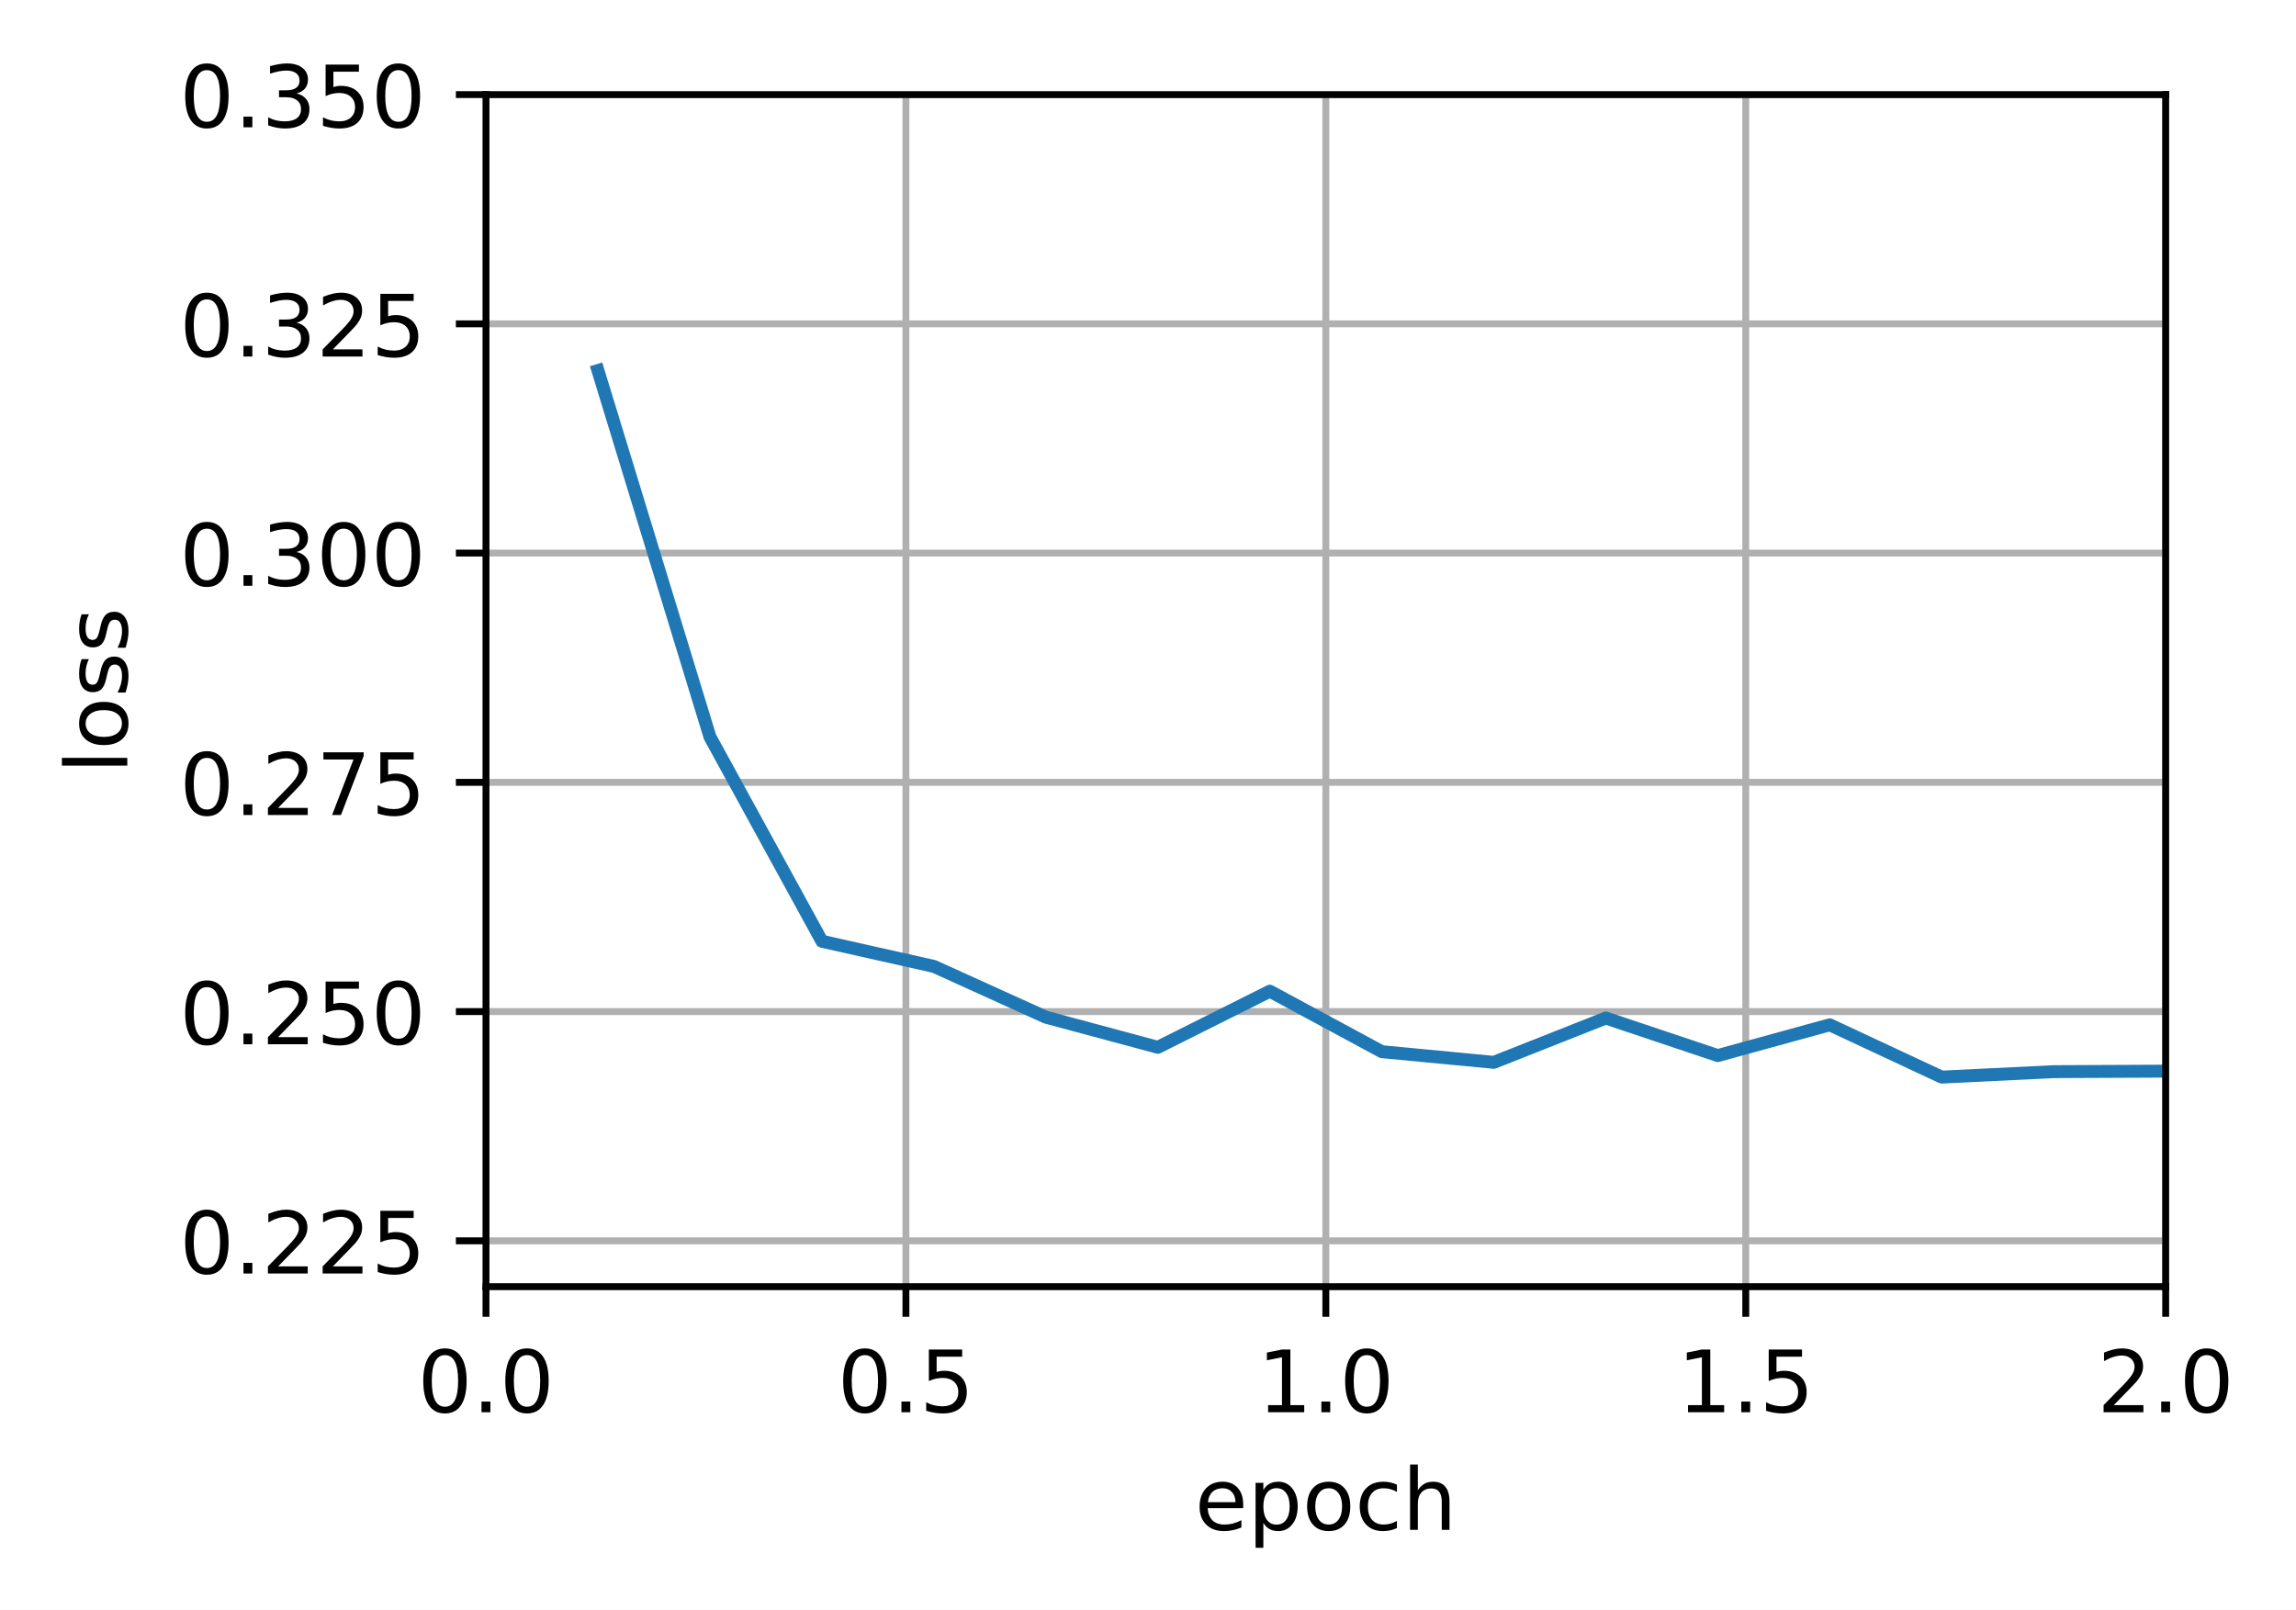
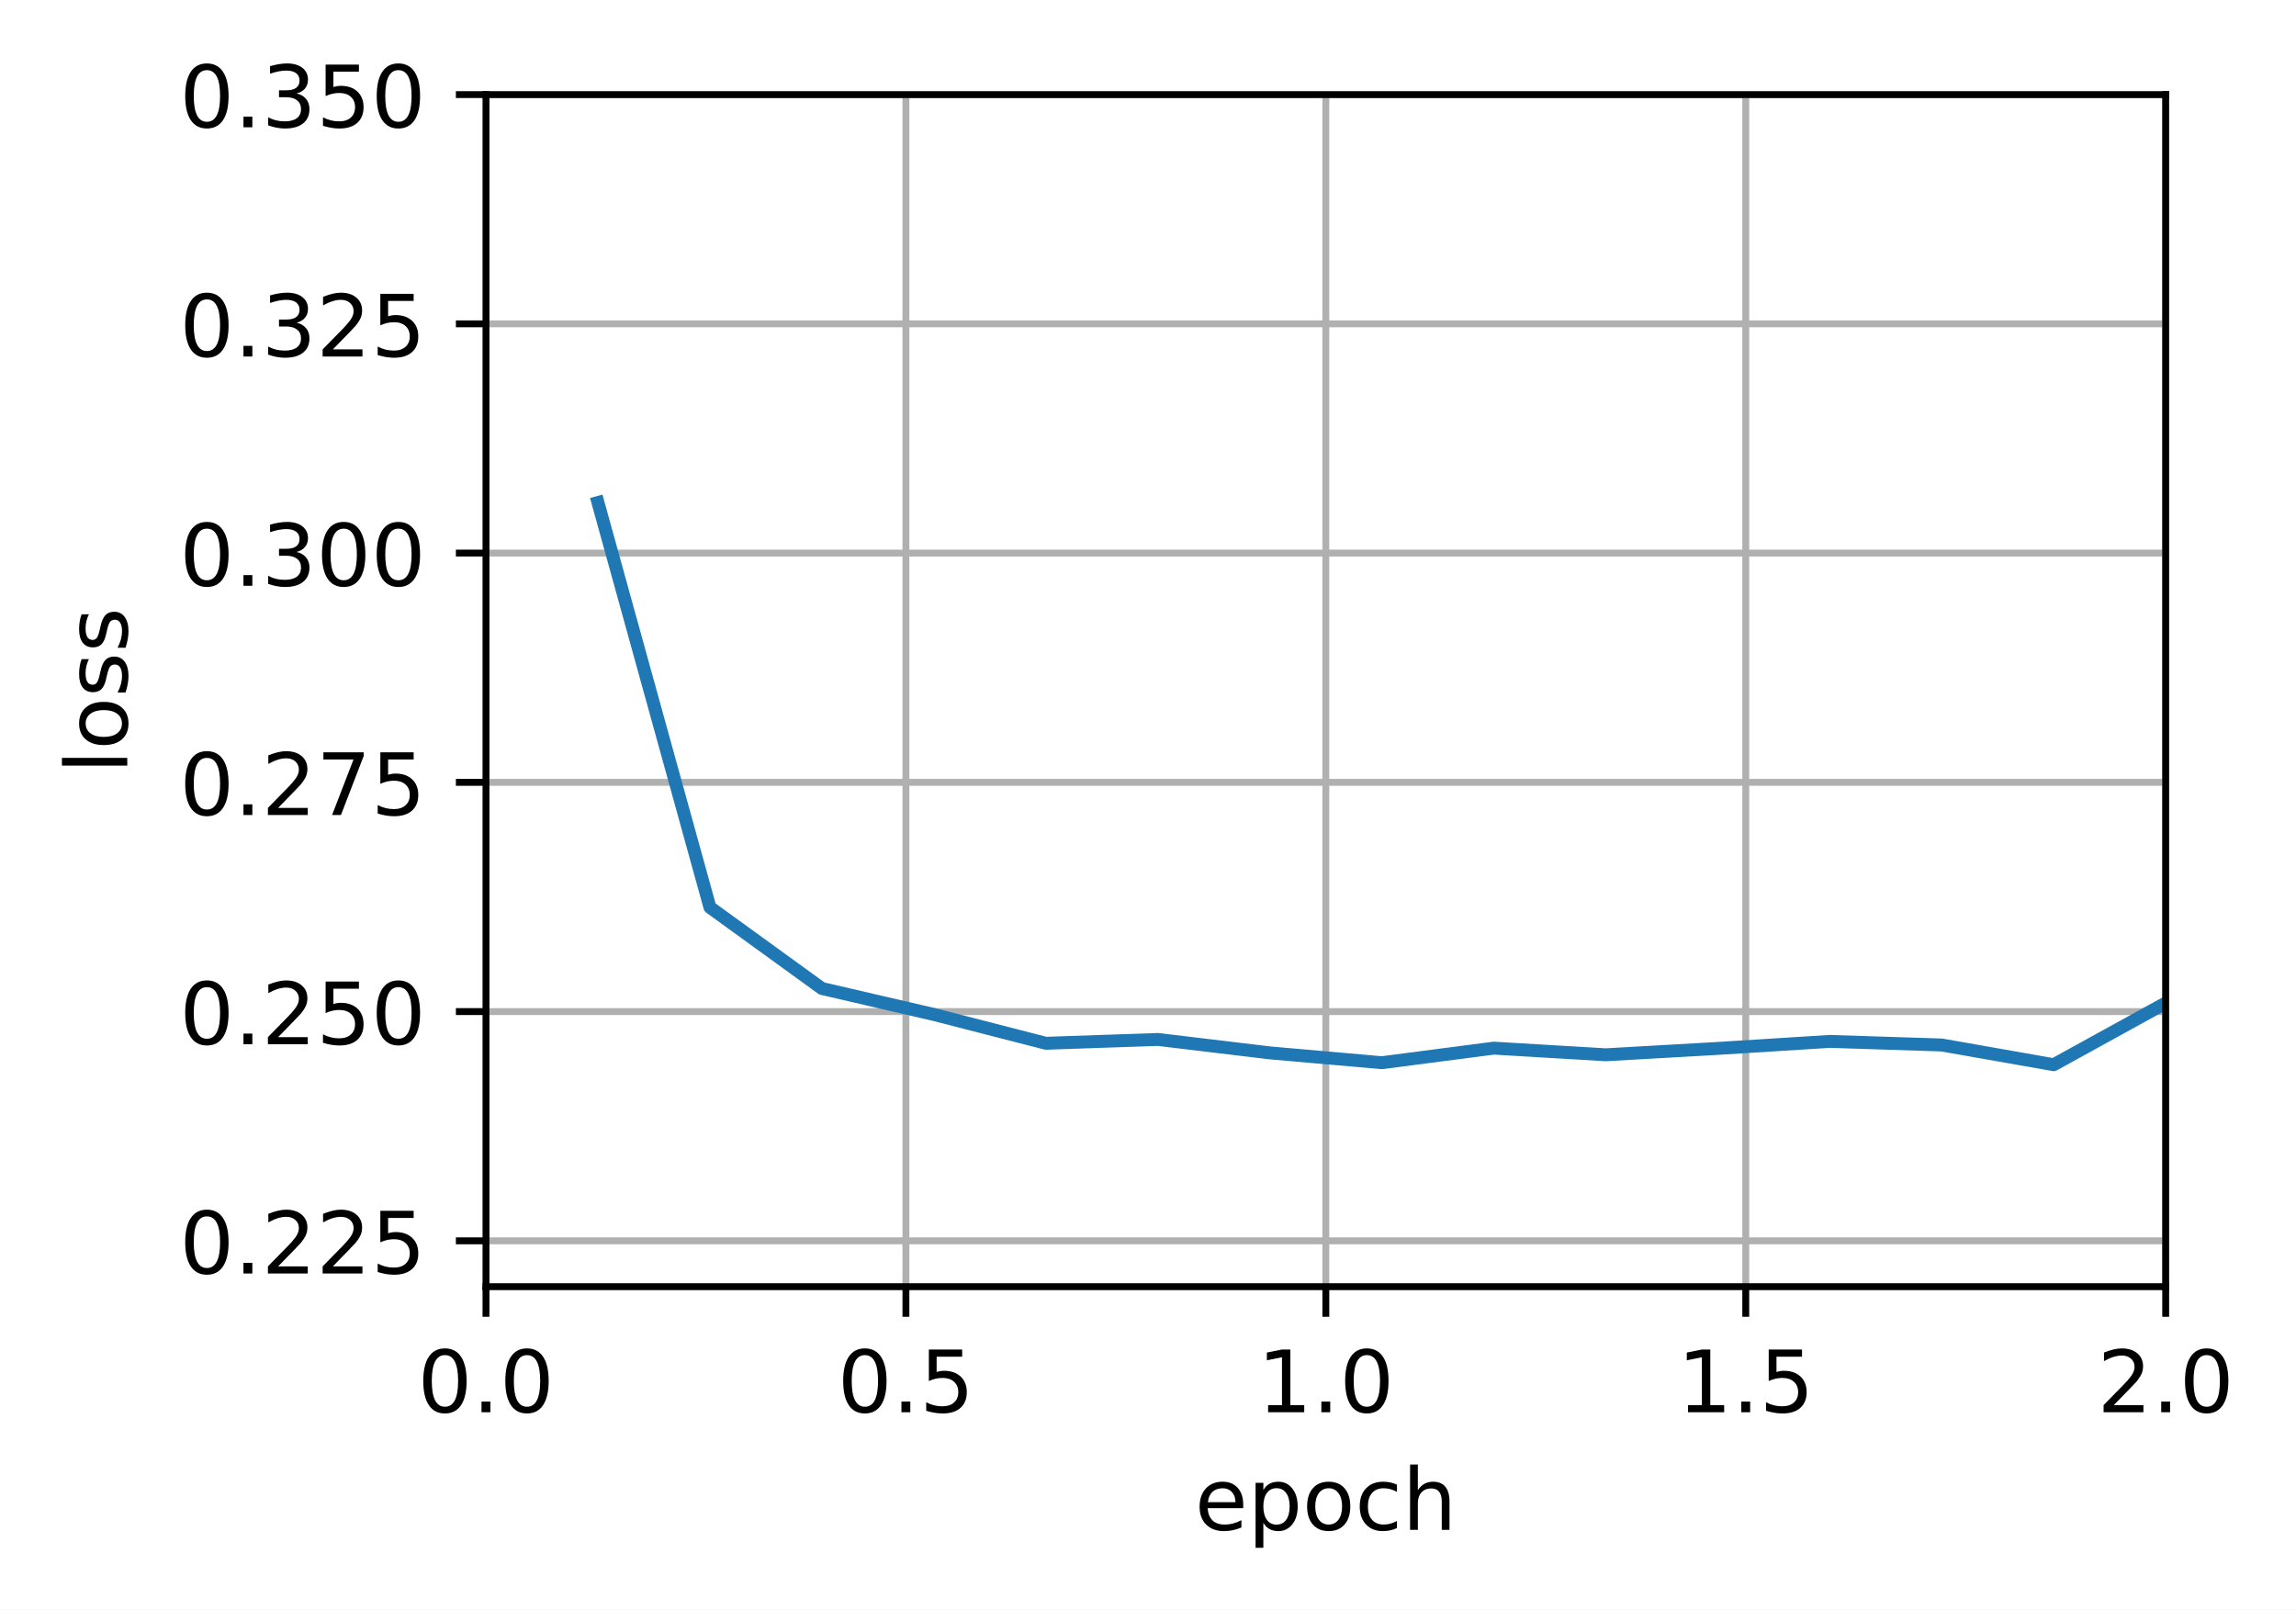
<svg xmlns="http://www.w3.org/2000/svg" xmlns:xlink="http://www.w3.org/1999/xlink" width="266.958pt" height="187.155pt" viewBox="0 0 266.958 187.155" version="1.1">
  <defs>
    <style type="text/css">*{stroke-linejoin: round; stroke-linecap: butt}</style>
  </defs>
  <g id="figure_1">
    <g id="patch_1">
      <path d="M -0 187.155  L 266.958 187.155  L 266.958 -0  L -0 -0  z " style="fill: #ffffff" />
    </g>
    <g id="axes_1">
      <g id="patch_2">
        <path d="M 56.506 149.599  L 251.806 149.599  L 251.806 10.999  L 56.506 10.999  z " style="fill: #ffffff" />
      </g>
      <g id="matplotlib.axis_1">
        <g id="xtick_1">
          <g id="line2d_1">
-             <path d="M 56.506 149.599  L 56.506 10.999  " clip-path="url(#ped5f669c9f)" style="fill: none; stroke: #b0b0b0; stroke-width: 0.8; stroke-linecap: square" />
+             <path d="M 56.506 149.599  L 56.506 10.999  " clip-path="url(#p7b026aaf2e)" style="fill: none; stroke: #b0b0b0; stroke-width: 0.8; stroke-linecap: square" />
          </g>
          <g id="line2d_2">
            <defs>
-               <path id="m784ad12a08" d="M 0 0  L 0 3.5  " style="stroke: #000000; stroke-width: 0.8" />
-             </defs>
-             <g>
-               <use xlink:href="#m784ad12a08" x="56.506" y="149.599" style="stroke: #000000; stroke-width: 0.8" />
+               <path id="m6695966215" d="M 0 0  L 0 3.5  " style="stroke: #000000; stroke-width: 0.8" />
+             </defs>
+             <g>
+               <use xlink:href="#m6695966215" x="56.506" y="149.599" style="stroke: #000000; stroke-width: 0.8" />
            </g>
          </g>
          <g id="text_1">
            <g transform="translate(48.55469 164.1977) scale(0.1 -0.1)">
              <defs>
                <path id="DejaVuSans-30" d="M 2034 4250  Q 1547 4250 1301 3770  Q 1056 3291 1056 2328  Q 1056 1369 1301 889  Q 1547 409 2034 409  Q 2525 409 2770 889  Q 3016 1369 3016 2328  Q 3016 3291 2770 3770  Q 2525 4250 2034 4250  z M 2034 4750  Q 2819 4750 3233 4129  Q 3647 3509 3647 2328  Q 3647 1150 3233 529  Q 2819 -91 2034 -91  Q 1250 -91 836 529  Q 422 1150 422 2328  Q 422 3509 836 4129  Q 1250 4750 2034 4750  z " transform="scale(0.015625)" />
                <path id="DejaVuSans-2e" d="M 684 794  L 1344 794  L 1344 0  L 684 0  L 684 794  z " transform="scale(0.015625)" />
              </defs>
              <use xlink:href="#DejaVuSans-30" />
-               <use xlink:href="#DejaVuSans-2e" x="63.623" />
-               <use xlink:href="#DejaVuSans-30" x="95.41" />
+               <use xlink:href="#DejaVuSans-2e" transform="translate(63.62305 0)" />
+               <use xlink:href="#DejaVuSans-30" transform="translate(95.41016 0)" />
            </g>
          </g>
        </g>
        <g id="xtick_2">
          <g id="line2d_3">
-             <path d="M 105.331 149.599  L 105.331 10.999  " clip-path="url(#ped5f669c9f)" style="fill: none; stroke: #b0b0b0; stroke-width: 0.8; stroke-linecap: square" />
+             <path d="M 105.331 149.599  L 105.331 10.999  " clip-path="url(#p7b026aaf2e)" style="fill: none; stroke: #b0b0b0; stroke-width: 0.8; stroke-linecap: square" />
          </g>
          <g id="line2d_4">
            <g>
-               <use xlink:href="#m784ad12a08" x="105.331" y="149.599" style="stroke: #000000; stroke-width: 0.8" />
+               <use xlink:href="#m6695966215" x="105.331" y="149.599" style="stroke: #000000; stroke-width: 0.8" />
            </g>
          </g>
          <g id="text_2">
            <g transform="translate(97.37969 164.1977) scale(0.1 -0.1)">
              <defs>
                <path id="DejaVuSans-35" d="M 691 4666  L 3169 4666  L 3169 4134  L 1269 4134  L 1269 2991  Q 1406 3038 1543 3061  Q 1681 3084 1819 3084  Q 2600 3084 3056 2656  Q 3513 2228 3513 1497  Q 3513 744 3044 326  Q 2575 -91 1722 -91  Q 1428 -91 1123 -41  Q 819 9 494 109  L 494 744  Q 775 591 1075 516  Q 1375 441 1709 441  Q 2250 441 2565 725  Q 2881 1009 2881 1497  Q 2881 1984 2565 2268  Q 2250 2553 1709 2553  Q 1456 2553 1204 2497  Q 953 2441 691 2322  L 691 4666  z " transform="scale(0.015625)" />
              </defs>
              <use xlink:href="#DejaVuSans-30" />
-               <use xlink:href="#DejaVuSans-2e" x="63.623" />
-               <use xlink:href="#DejaVuSans-35" x="95.41" />
+               <use xlink:href="#DejaVuSans-2e" transform="translate(63.62305 0)" />
+               <use xlink:href="#DejaVuSans-35" transform="translate(95.41016 0)" />
            </g>
          </g>
        </g>
        <g id="xtick_3">
          <g id="line2d_5">
-             <path d="M 154.156 149.599  L 154.156 10.999  " clip-path="url(#ped5f669c9f)" style="fill: none; stroke: #b0b0b0; stroke-width: 0.8; stroke-linecap: square" />
+             <path d="M 154.156 149.599  L 154.156 10.999  " clip-path="url(#p7b026aaf2e)" style="fill: none; stroke: #b0b0b0; stroke-width: 0.8; stroke-linecap: square" />
          </g>
          <g id="line2d_6">
            <g>
-               <use xlink:href="#m784ad12a08" x="154.156" y="149.599" style="stroke: #000000; stroke-width: 0.8" />
+               <use xlink:href="#m6695966215" x="154.156" y="149.599" style="stroke: #000000; stroke-width: 0.8" />
            </g>
          </g>
          <g id="text_3">
            <g transform="translate(146.2047 164.1977) scale(0.1 -0.1)">
              <defs>
                <path id="DejaVuSans-31" d="M 794 531  L 1825 531  L 1825 4091  L 703 3866  L 703 4441  L 1819 4666  L 2450 4666  L 2450 531  L 3481 531  L 3481 0  L 794 0  L 794 531  z " transform="scale(0.015625)" />
              </defs>
              <use xlink:href="#DejaVuSans-31" />
-               <use xlink:href="#DejaVuSans-2e" x="63.623" />
-               <use xlink:href="#DejaVuSans-30" x="95.41" />
+               <use xlink:href="#DejaVuSans-2e" transform="translate(63.62305 0)" />
+               <use xlink:href="#DejaVuSans-30" transform="translate(95.41016 0)" />
            </g>
          </g>
        </g>
        <g id="xtick_4">
          <g id="line2d_7">
-             <path d="M 202.981 149.599  L 202.981 10.999  " clip-path="url(#ped5f669c9f)" style="fill: none; stroke: #b0b0b0; stroke-width: 0.8; stroke-linecap: square" />
+             <path d="M 202.981 149.599  L 202.981 10.999  " clip-path="url(#p7b026aaf2e)" style="fill: none; stroke: #b0b0b0; stroke-width: 0.8; stroke-linecap: square" />
          </g>
          <g id="line2d_8">
            <g>
-               <use xlink:href="#m784ad12a08" x="202.981" y="149.599" style="stroke: #000000; stroke-width: 0.8" />
+               <use xlink:href="#m6695966215" x="202.981" y="149.599" style="stroke: #000000; stroke-width: 0.8" />
            </g>
          </g>
          <g id="text_4">
            <g transform="translate(195.0297 164.1977) scale(0.1 -0.1)">
              <use xlink:href="#DejaVuSans-31" />
-               <use xlink:href="#DejaVuSans-2e" x="63.623" />
-               <use xlink:href="#DejaVuSans-35" x="95.41" />
+               <use xlink:href="#DejaVuSans-2e" transform="translate(63.62305 0)" />
+               <use xlink:href="#DejaVuSans-35" transform="translate(95.41016 0)" />
            </g>
          </g>
        </g>
        <g id="xtick_5">
          <g id="line2d_9">
-             <path d="M 251.806 149.599  L 251.806 10.999  " clip-path="url(#ped5f669c9f)" style="fill: none; stroke: #b0b0b0; stroke-width: 0.8; stroke-linecap: square" />
+             <path d="M 251.806 149.599  L 251.806 10.999  " clip-path="url(#p7b026aaf2e)" style="fill: none; stroke: #b0b0b0; stroke-width: 0.8; stroke-linecap: square" />
          </g>
          <g id="line2d_10">
            <g>
-               <use xlink:href="#m784ad12a08" x="251.806" y="149.599" style="stroke: #000000; stroke-width: 0.8" />
+               <use xlink:href="#m6695966215" x="251.806" y="149.599" style="stroke: #000000; stroke-width: 0.8" />
            </g>
          </g>
          <g id="text_5">
            <g transform="translate(243.8547 164.1977) scale(0.1 -0.1)">
              <defs>
                <path id="DejaVuSans-32" d="M 1228 531  L 3431 531  L 3431 0  L 469 0  L 469 531  Q 828 903 1448 1529  Q 2069 2156 2228 2338  Q 2531 2678 2651 2914  Q 2772 3150 2772 3378  Q 2772 3750 2511 3984  Q 2250 4219 1831 4219  Q 1534 4219 1204 4116  Q 875 4013 500 3803  L 500 4441  Q 881 4594 1212 4672  Q 1544 4750 1819 4750  Q 2544 4750 2975 4387  Q 3406 4025 3406 3419  Q 3406 3131 3298 2873  Q 3191 2616 2906 2266  Q 2828 2175 2409 1742  Q 1991 1309 1228 531  z " transform="scale(0.015625)" />
              </defs>
              <use xlink:href="#DejaVuSans-32" />
-               <use xlink:href="#DejaVuSans-2e" x="63.623" />
-               <use xlink:href="#DejaVuSans-30" x="95.41" />
+               <use xlink:href="#DejaVuSans-2e" transform="translate(63.62305 0)" />
+               <use xlink:href="#DejaVuSans-30" transform="translate(95.41016 0)" />
            </g>
          </g>
        </g>
        <g id="text_6">
          <g transform="translate(138.9281 177.8758) scale(0.1 -0.1)">
            <defs>
              <path id="DejaVuSans-65" d="M 3597 1894  L 3597 1613  L 953 1613  Q 991 1019 1311 708  Q 1631 397 2203 397  Q 2534 397 2845 478  Q 3156 559 3463 722  L 3463 178  Q 3153 47 2828 -22  Q 2503 -91 2169 -91  Q 1331 -91 842 396  Q 353 884 353 1716  Q 353 2575 817 3079  Q 1281 3584 2069 3584  Q 2775 3584 3186 3129  Q 3597 2675 3597 1894  z M 3022 2063  Q 3016 2534 2758 2815  Q 2500 3097 2075 3097  Q 1594 3097 1305 2825  Q 1016 2553 972 2059  L 3022 2063  z " transform="scale(0.015625)" />
              <path id="DejaVuSans-70" d="M 1159 525  L 1159 -1331  L 581 -1331  L 581 3500  L 1159 3500  L 1159 2969  Q 1341 3281 1617 3432  Q 1894 3584 2278 3584  Q 2916 3584 3314 3078  Q 3713 2572 3713 1747  Q 3713 922 3314 415  Q 2916 -91 2278 -91  Q 1894 -91 1617 61  Q 1341 213 1159 525  z M 3116 1747  Q 3116 2381 2855 2742  Q 2594 3103 2138 3103  Q 1681 3103 1420 2742  Q 1159 2381 1159 1747  Q 1159 1113 1420 752  Q 1681 391 2138 391  Q 2594 391 2855 752  Q 3116 1113 3116 1747  z " transform="scale(0.015625)" />
              <path id="DejaVuSans-6f" d="M 1959 3097  Q 1497 3097 1228 2736  Q 959 2375 959 1747  Q 959 1119 1226 758  Q 1494 397 1959 397  Q 2419 397 2687 759  Q 2956 1122 2956 1747  Q 2956 2369 2687 2733  Q 2419 3097 1959 3097  z M 1959 3584  Q 2709 3584 3137 3096  Q 3566 2609 3566 1747  Q 3566 888 3137 398  Q 2709 -91 1959 -91  Q 1206 -91 779 398  Q 353 888 353 1747  Q 353 2609 779 3096  Q 1206 3584 1959 3584  z " transform="scale(0.015625)" />
              <path id="DejaVuSans-63" d="M 3122 3366  L 3122 2828  Q 2878 2963 2633 3030  Q 2388 3097 2138 3097  Q 1578 3097 1268 2742  Q 959 2388 959 1747  Q 959 1106 1268 751  Q 1578 397 2138 397  Q 2388 397 2633 464  Q 2878 531 3122 666  L 3122 134  Q 2881 22 2623 -34  Q 2366 -91 2075 -91  Q 1284 -91 818 406  Q 353 903 353 1747  Q 353 2603 823 3093  Q 1294 3584 2113 3584  Q 2378 3584 2631 3529  Q 2884 3475 3122 3366  z " transform="scale(0.015625)" />
              <path id="DejaVuSans-68" d="M 3513 2113  L 3513 0  L 2938 0  L 2938 2094  Q 2938 2591 2744 2837  Q 2550 3084 2163 3084  Q 1697 3084 1428 2787  Q 1159 2491 1159 1978  L 1159 0  L 581 0  L 581 4863  L 1159 4863  L 1159 2956  Q 1366 3272 1645 3428  Q 1925 3584 2291 3584  Q 2894 3584 3203 3211  Q 3513 2838 3513 2113  z " transform="scale(0.015625)" />
            </defs>
            <use xlink:href="#DejaVuSans-65" />
-             <use xlink:href="#DejaVuSans-70" x="61.523" />
-             <use xlink:href="#DejaVuSans-6f" x="125" />
-             <use xlink:href="#DejaVuSans-63" x="186.182" />
-             <use xlink:href="#DejaVuSans-68" x="241.162" />
+             <use xlink:href="#DejaVuSans-70" transform="translate(61.52344 0)" />
+             <use xlink:href="#DejaVuSans-6f" transform="translate(125 0)" />
+             <use xlink:href="#DejaVuSans-63" transform="translate(186.1816 0)" />
+             <use xlink:href="#DejaVuSans-68" transform="translate(241.1621 0)" />
          </g>
        </g>
      </g>
      <g id="matplotlib.axis_2">
        <g id="ytick_1">
          <g id="line2d_11">
-             <path d="M 56.506 144.268  L 251.806 144.268  " clip-path="url(#ped5f669c9f)" style="fill: none; stroke: #b0b0b0; stroke-width: 0.8; stroke-linecap: square" />
+             <path d="M 56.506 144.268  L 251.806 144.268  " clip-path="url(#p7b026aaf2e)" style="fill: none; stroke: #b0b0b0; stroke-width: 0.8; stroke-linecap: square" />
          </g>
          <g id="line2d_12">
            <defs>
-               <path id="mdf318da475" d="M 0 0  L -3.5 0  " style="stroke: #000000; stroke-width: 0.8" />
-             </defs>
-             <g>
-               <use xlink:href="#mdf318da475" x="56.506" y="144.268" style="stroke: #000000; stroke-width: 0.8" />
+               <path id="m1f3f1d94d9" d="M 0 0  L -3.5 0  " style="stroke: #000000; stroke-width: 0.8" />
+             </defs>
+             <g>
+               <use xlink:href="#m1f3f1d94d9" x="56.506" y="144.268" style="stroke: #000000; stroke-width: 0.8" />
            </g>
          </g>
          <g id="text_7">
            <g transform="translate(20.87813 148.0677) scale(0.1 -0.1)">
              <use xlink:href="#DejaVuSans-30" />
-               <use xlink:href="#DejaVuSans-2e" x="63.623" />
-               <use xlink:href="#DejaVuSans-32" x="95.41" />
-               <use xlink:href="#DejaVuSans-32" x="159.033" />
-               <use xlink:href="#DejaVuSans-35" x="222.656" />
+               <use xlink:href="#DejaVuSans-2e" transform="translate(63.62305 0)" />
+               <use xlink:href="#DejaVuSans-32" transform="translate(95.41016 0)" />
+               <use xlink:href="#DejaVuSans-32" transform="translate(159.0332 0)" />
+               <use xlink:href="#DejaVuSans-35" transform="translate(222.6562 0)" />
            </g>
          </g>
        </g>
        <g id="ytick_2">
          <g id="line2d_13">
-             <path d="M 56.506 117.615  L 251.806 117.615  " clip-path="url(#ped5f669c9f)" style="fill: none; stroke: #b0b0b0; stroke-width: 0.8; stroke-linecap: square" />
+             <path d="M 56.506 117.615  L 251.806 117.615  " clip-path="url(#p7b026aaf2e)" style="fill: none; stroke: #b0b0b0; stroke-width: 0.8; stroke-linecap: square" />
          </g>
          <g id="line2d_14">
            <g>
-               <use xlink:href="#mdf318da475" x="56.506" y="117.615" style="stroke: #000000; stroke-width: 0.8" />
+               <use xlink:href="#m1f3f1d94d9" x="56.506" y="117.615" style="stroke: #000000; stroke-width: 0.8" />
            </g>
          </g>
          <g id="text_8">
            <g transform="translate(20.87813 121.4138) scale(0.1 -0.1)">
              <use xlink:href="#DejaVuSans-30" />
-               <use xlink:href="#DejaVuSans-2e" x="63.623" />
-               <use xlink:href="#DejaVuSans-32" x="95.41" />
-               <use xlink:href="#DejaVuSans-35" x="159.033" />
-               <use xlink:href="#DejaVuSans-30" x="222.656" />
+               <use xlink:href="#DejaVuSans-2e" transform="translate(63.62305 0)" />
+               <use xlink:href="#DejaVuSans-32" transform="translate(95.41016 0)" />
+               <use xlink:href="#DejaVuSans-35" transform="translate(159.0332 0)" />
+               <use xlink:href="#DejaVuSans-30" transform="translate(222.6562 0)" />
            </g>
          </g>
        </g>
        <g id="ytick_3">
          <g id="line2d_15">
-             <path d="M 56.506 90.961  L 251.806 90.961  " clip-path="url(#ped5f669c9f)" style="fill: none; stroke: #b0b0b0; stroke-width: 0.8; stroke-linecap: square" />
+             <path d="M 56.506 90.961  L 251.806 90.961  " clip-path="url(#p7b026aaf2e)" style="fill: none; stroke: #b0b0b0; stroke-width: 0.8; stroke-linecap: square" />
          </g>
          <g id="line2d_16">
            <g>
-               <use xlink:href="#mdf318da475" x="56.506" y="90.961" style="stroke: #000000; stroke-width: 0.8" />
+               <use xlink:href="#m1f3f1d94d9" x="56.506" y="90.961" style="stroke: #000000; stroke-width: 0.8" />
            </g>
          </g>
          <g id="text_9">
            <g transform="translate(20.87813 94.75998) scale(0.1 -0.1)">
              <defs>
                <path id="DejaVuSans-37" d="M 525 4666  L 3525 4666  L 3525 4397  L 1831 0  L 1172 0  L 2766 4134  L 525 4134  L 525 4666  z " transform="scale(0.015625)" />
              </defs>
              <use xlink:href="#DejaVuSans-30" />
-               <use xlink:href="#DejaVuSans-2e" x="63.623" />
-               <use xlink:href="#DejaVuSans-32" x="95.41" />
-               <use xlink:href="#DejaVuSans-37" x="159.033" />
-               <use xlink:href="#DejaVuSans-35" x="222.656" />
+               <use xlink:href="#DejaVuSans-2e" transform="translate(63.62305 0)" />
+               <use xlink:href="#DejaVuSans-32" transform="translate(95.41016 0)" />
+               <use xlink:href="#DejaVuSans-37" transform="translate(159.0332 0)" />
+               <use xlink:href="#DejaVuSans-35" transform="translate(222.6562 0)" />
            </g>
          </g>
        </g>
        <g id="ytick_4">
          <g id="line2d_17">
-             <path d="M 56.506 64.307  L 251.806 64.307  " clip-path="url(#ped5f669c9f)" style="fill: none; stroke: #b0b0b0; stroke-width: 0.8; stroke-linecap: square" />
+             <path d="M 56.506 64.307  L 251.806 64.307  " clip-path="url(#p7b026aaf2e)" style="fill: none; stroke: #b0b0b0; stroke-width: 0.8; stroke-linecap: square" />
          </g>
          <g id="line2d_18">
            <g>
-               <use xlink:href="#mdf318da475" x="56.506" y="64.307" style="stroke: #000000; stroke-width: 0.8" />
+               <use xlink:href="#m1f3f1d94d9" x="56.506" y="64.307" style="stroke: #000000; stroke-width: 0.8" />
            </g>
          </g>
          <g id="text_10">
            <g transform="translate(20.87813 68.10613) scale(0.1 -0.1)">
              <defs>
                <path id="DejaVuSans-33" d="M 2597 2516  Q 3050 2419 3304 2112  Q 3559 1806 3559 1356  Q 3559 666 3084 287  Q 2609 -91 1734 -91  Q 1441 -91 1130 -33  Q 819 25 488 141  L 488 750  Q 750 597 1062 519  Q 1375 441 1716 441  Q 2309 441 2620 675  Q 2931 909 2931 1356  Q 2931 1769 2642 2001  Q 2353 2234 1838 2234  L 1294 2234  L 1294 2753  L 1863 2753  Q 2328 2753 2575 2939  Q 2822 3125 2822 3475  Q 2822 3834 2567 4026  Q 2313 4219 1838 4219  Q 1578 4219 1281 4162  Q 984 4106 628 3988  L 628 4550  Q 988 4650 1302 4700  Q 1616 4750 1894 4750  Q 2613 4750 3031 4423  Q 3450 4097 3450 3541  Q 3450 3153 3228 2886  Q 3006 2619 2597 2516  z " transform="scale(0.015625)" />
              </defs>
              <use xlink:href="#DejaVuSans-30" />
-               <use xlink:href="#DejaVuSans-2e" x="63.623" />
-               <use xlink:href="#DejaVuSans-33" x="95.41" />
-               <use xlink:href="#DejaVuSans-30" x="159.033" />
-               <use xlink:href="#DejaVuSans-30" x="222.656" />
+               <use xlink:href="#DejaVuSans-2e" transform="translate(63.62305 0)" />
+               <use xlink:href="#DejaVuSans-33" transform="translate(95.41016 0)" />
+               <use xlink:href="#DejaVuSans-30" transform="translate(159.0332 0)" />
+               <use xlink:href="#DejaVuSans-30" transform="translate(222.6562 0)" />
            </g>
          </g>
        </g>
        <g id="ytick_5">
          <g id="line2d_19">
-             <path d="M 56.506 37.653  L 251.806 37.653  " clip-path="url(#ped5f669c9f)" style="fill: none; stroke: #b0b0b0; stroke-width: 0.8; stroke-linecap: square" />
+             <path d="M 56.506 37.653  L 251.806 37.653  " clip-path="url(#p7b026aaf2e)" style="fill: none; stroke: #b0b0b0; stroke-width: 0.8; stroke-linecap: square" />
          </g>
          <g id="line2d_20">
            <g>
-               <use xlink:href="#mdf318da475" x="56.506" y="37.653" style="stroke: #000000; stroke-width: 0.8" />
+               <use xlink:href="#m1f3f1d94d9" x="56.506" y="37.653" style="stroke: #000000; stroke-width: 0.8" />
            </g>
          </g>
          <g id="text_11">
            <g transform="translate(20.87813 41.45228) scale(0.1 -0.1)">
              <use xlink:href="#DejaVuSans-30" />
-               <use xlink:href="#DejaVuSans-2e" x="63.623" />
-               <use xlink:href="#DejaVuSans-33" x="95.41" />
-               <use xlink:href="#DejaVuSans-32" x="159.033" />
-               <use xlink:href="#DejaVuSans-35" x="222.656" />
+               <use xlink:href="#DejaVuSans-2e" transform="translate(63.62305 0)" />
+               <use xlink:href="#DejaVuSans-33" transform="translate(95.41016 0)" />
+               <use xlink:href="#DejaVuSans-32" transform="translate(159.0332 0)" />
+               <use xlink:href="#DejaVuSans-35" transform="translate(222.6562 0)" />
            </g>
          </g>
        </g>
        <g id="ytick_6">
          <g id="line2d_21">
-             <path d="M 56.506 10.999  L 251.806 10.999  " clip-path="url(#ped5f669c9f)" style="fill: none; stroke: #b0b0b0; stroke-width: 0.8; stroke-linecap: square" />
+             <path d="M 56.506 10.999  L 251.806 10.999  " clip-path="url(#p7b026aaf2e)" style="fill: none; stroke: #b0b0b0; stroke-width: 0.8; stroke-linecap: square" />
          </g>
          <g id="line2d_22">
            <g>
-               <use xlink:href="#mdf318da475" x="56.506" y="10.999" style="stroke: #000000; stroke-width: 0.8" />
+               <use xlink:href="#m1f3f1d94d9" x="56.506" y="10.999" style="stroke: #000000; stroke-width: 0.8" />
            </g>
          </g>
          <g id="text_12">
            <g transform="translate(20.87813 14.79844) scale(0.1 -0.1)">
              <use xlink:href="#DejaVuSans-30" />
-               <use xlink:href="#DejaVuSans-2e" x="63.623" />
-               <use xlink:href="#DejaVuSans-33" x="95.41" />
-               <use xlink:href="#DejaVuSans-35" x="159.033" />
-               <use xlink:href="#DejaVuSans-30" x="222.656" />
+               <use xlink:href="#DejaVuSans-2e" transform="translate(63.62305 0)" />
+               <use xlink:href="#DejaVuSans-33" transform="translate(95.41016 0)" />
+               <use xlink:href="#DejaVuSans-35" transform="translate(159.0332 0)" />
+               <use xlink:href="#DejaVuSans-30" transform="translate(222.6562 0)" />
            </g>
          </g>
        </g>
        <g id="text_13">
          <g transform="translate(14.79844 89.95703) rotate(-90) scale(0.1 -0.1)">
            <defs>
              <path id="DejaVuSans-6c" d="M 603 4863  L 1178 4863  L 1178 0  L 603 0  L 603 4863  z " transform="scale(0.015625)" />
              <path id="DejaVuSans-73" d="M 2834 3397  L 2834 2853  Q 2591 2978 2328 3040  Q 2066 3103 1784 3103  Q 1356 3103 1142 2972  Q 928 2841 928 2578  Q 928 2378 1081 2264  Q 1234 2150 1697 2047  L 1894 2003  Q 2506 1872 2764 1633  Q 3022 1394 3022 966  Q 3022 478 2636 193  Q 2250 -91 1575 -91  Q 1294 -91 989 -36  Q 684 19 347 128  L 347 722  Q 666 556 975 473  Q 1284 391 1588 391  Q 1994 391 2212 530  Q 2431 669 2431 922  Q 2431 1156 2273 1281  Q 2116 1406 1581 1522  L 1381 1569  Q 847 1681 609 1914  Q 372 2147 372 2553  Q 372 3047 722 3315  Q 1072 3584 1716 3584  Q 2034 3584 2315 3537  Q 2597 3491 2834 3397  z " transform="scale(0.015625)" />
            </defs>
            <use xlink:href="#DejaVuSans-6c" />
-             <use xlink:href="#DejaVuSans-6f" x="27.783" />
-             <use xlink:href="#DejaVuSans-73" x="88.965" />
-             <use xlink:href="#DejaVuSans-73" x="141.064" />
+             <use xlink:href="#DejaVuSans-6f" transform="translate(27.7832 0)" />
+             <use xlink:href="#DejaVuSans-73" transform="translate(88.96484 0)" />
+             <use xlink:href="#DejaVuSans-73" transform="translate(141.0645 0)" />
          </g>
        </g>
      </g>
      <g id="line2d_23">
-         <path d="M 69.526 43.079  L 82.546 85.674  L 95.566 109.44  L 108.586 112.362  L 121.606 118.265  L 134.626 121.767  L 147.646 115.243  L 160.666 122.276  L 173.686 123.517  L 186.706 118.365  L 199.726 122.728  L 212.746 119.152  L 225.766 125.233  L 238.786 124.598  L 251.806 124.539  " clip-path="url(#ped5f669c9f)" style="fill: none; stroke: #1f77b4; stroke-width: 1.5; stroke-linecap: square" />
+         <path d="M 69.526 58.425  L 82.546 105.495  L 95.566 114.93  L 108.586 117.952  L 121.606 121.3  L 134.626 120.854  L 147.646 122.415  L 160.666 123.558  L 173.686 121.865  L 186.706 122.637  L 199.726 121.898  L 212.746 121.081  L 225.766 121.499  L 238.786 123.791  L 251.806 116.616  " clip-path="url(#p7b026aaf2e)" style="fill: none; stroke: #1f77b4; stroke-width: 1.5; stroke-linecap: square" />
      </g>
      <g id="patch_3">
        <path d="M 56.506 149.599  L 56.506 10.999  " style="fill: none; stroke: #000000; stroke-width: 0.8; stroke-linejoin: miter; stroke-linecap: square" />
      </g>
      <g id="patch_4">
        <path d="M 251.806 149.599  L 251.806 10.999  " style="fill: none; stroke: #000000; stroke-width: 0.8; stroke-linejoin: miter; stroke-linecap: square" />
      </g>
      <g id="patch_5">
        <path d="M 56.506 149.599  L 251.806 149.599  " style="fill: none; stroke: #000000; stroke-width: 0.8; stroke-linejoin: miter; stroke-linecap: square" />
      </g>
      <g id="patch_6">
        <path d="M 56.506 10.999  L 251.806 10.999  " style="fill: none; stroke: #000000; stroke-width: 0.8; stroke-linejoin: miter; stroke-linecap: square" />
      </g>
    </g>
  </g>
  <defs>
-     <clipPath id="ped5f669c9f">
+     <clipPath id="p7b026aaf2e">
      <rect x="56.506" y="10.999" width="195.3" height="138.6" />
    </clipPath>
  </defs>
</svg>
